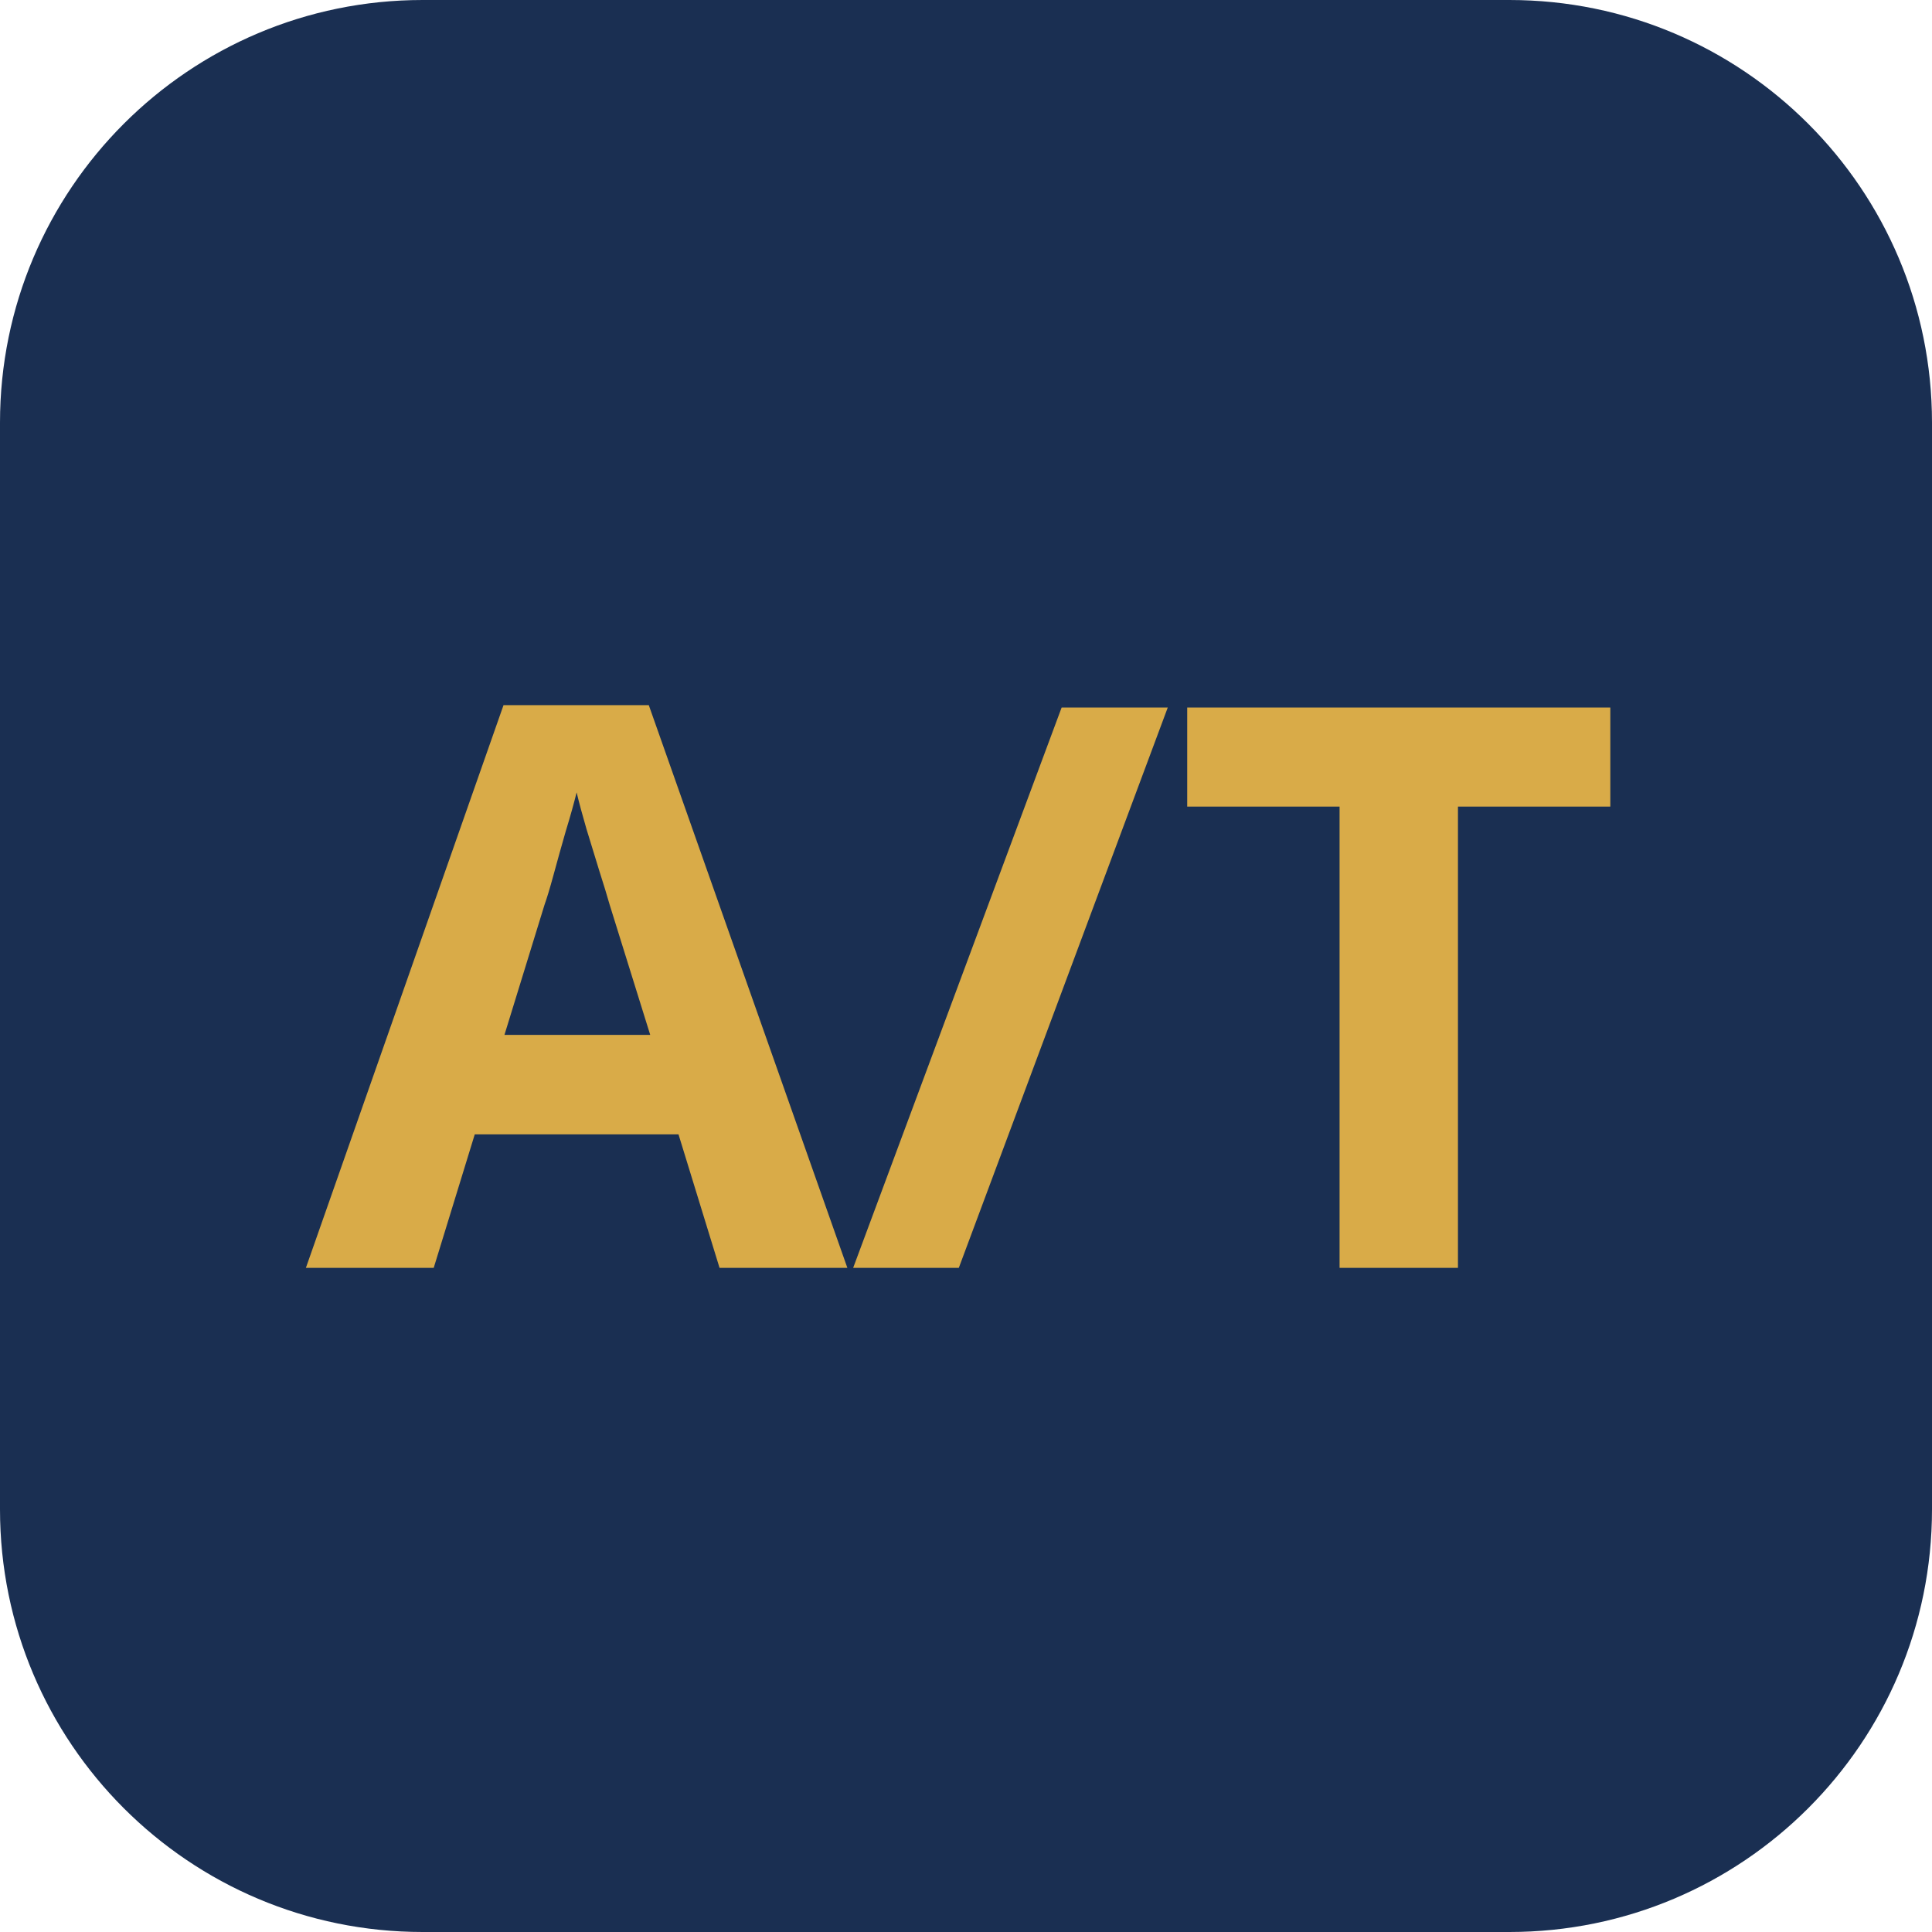
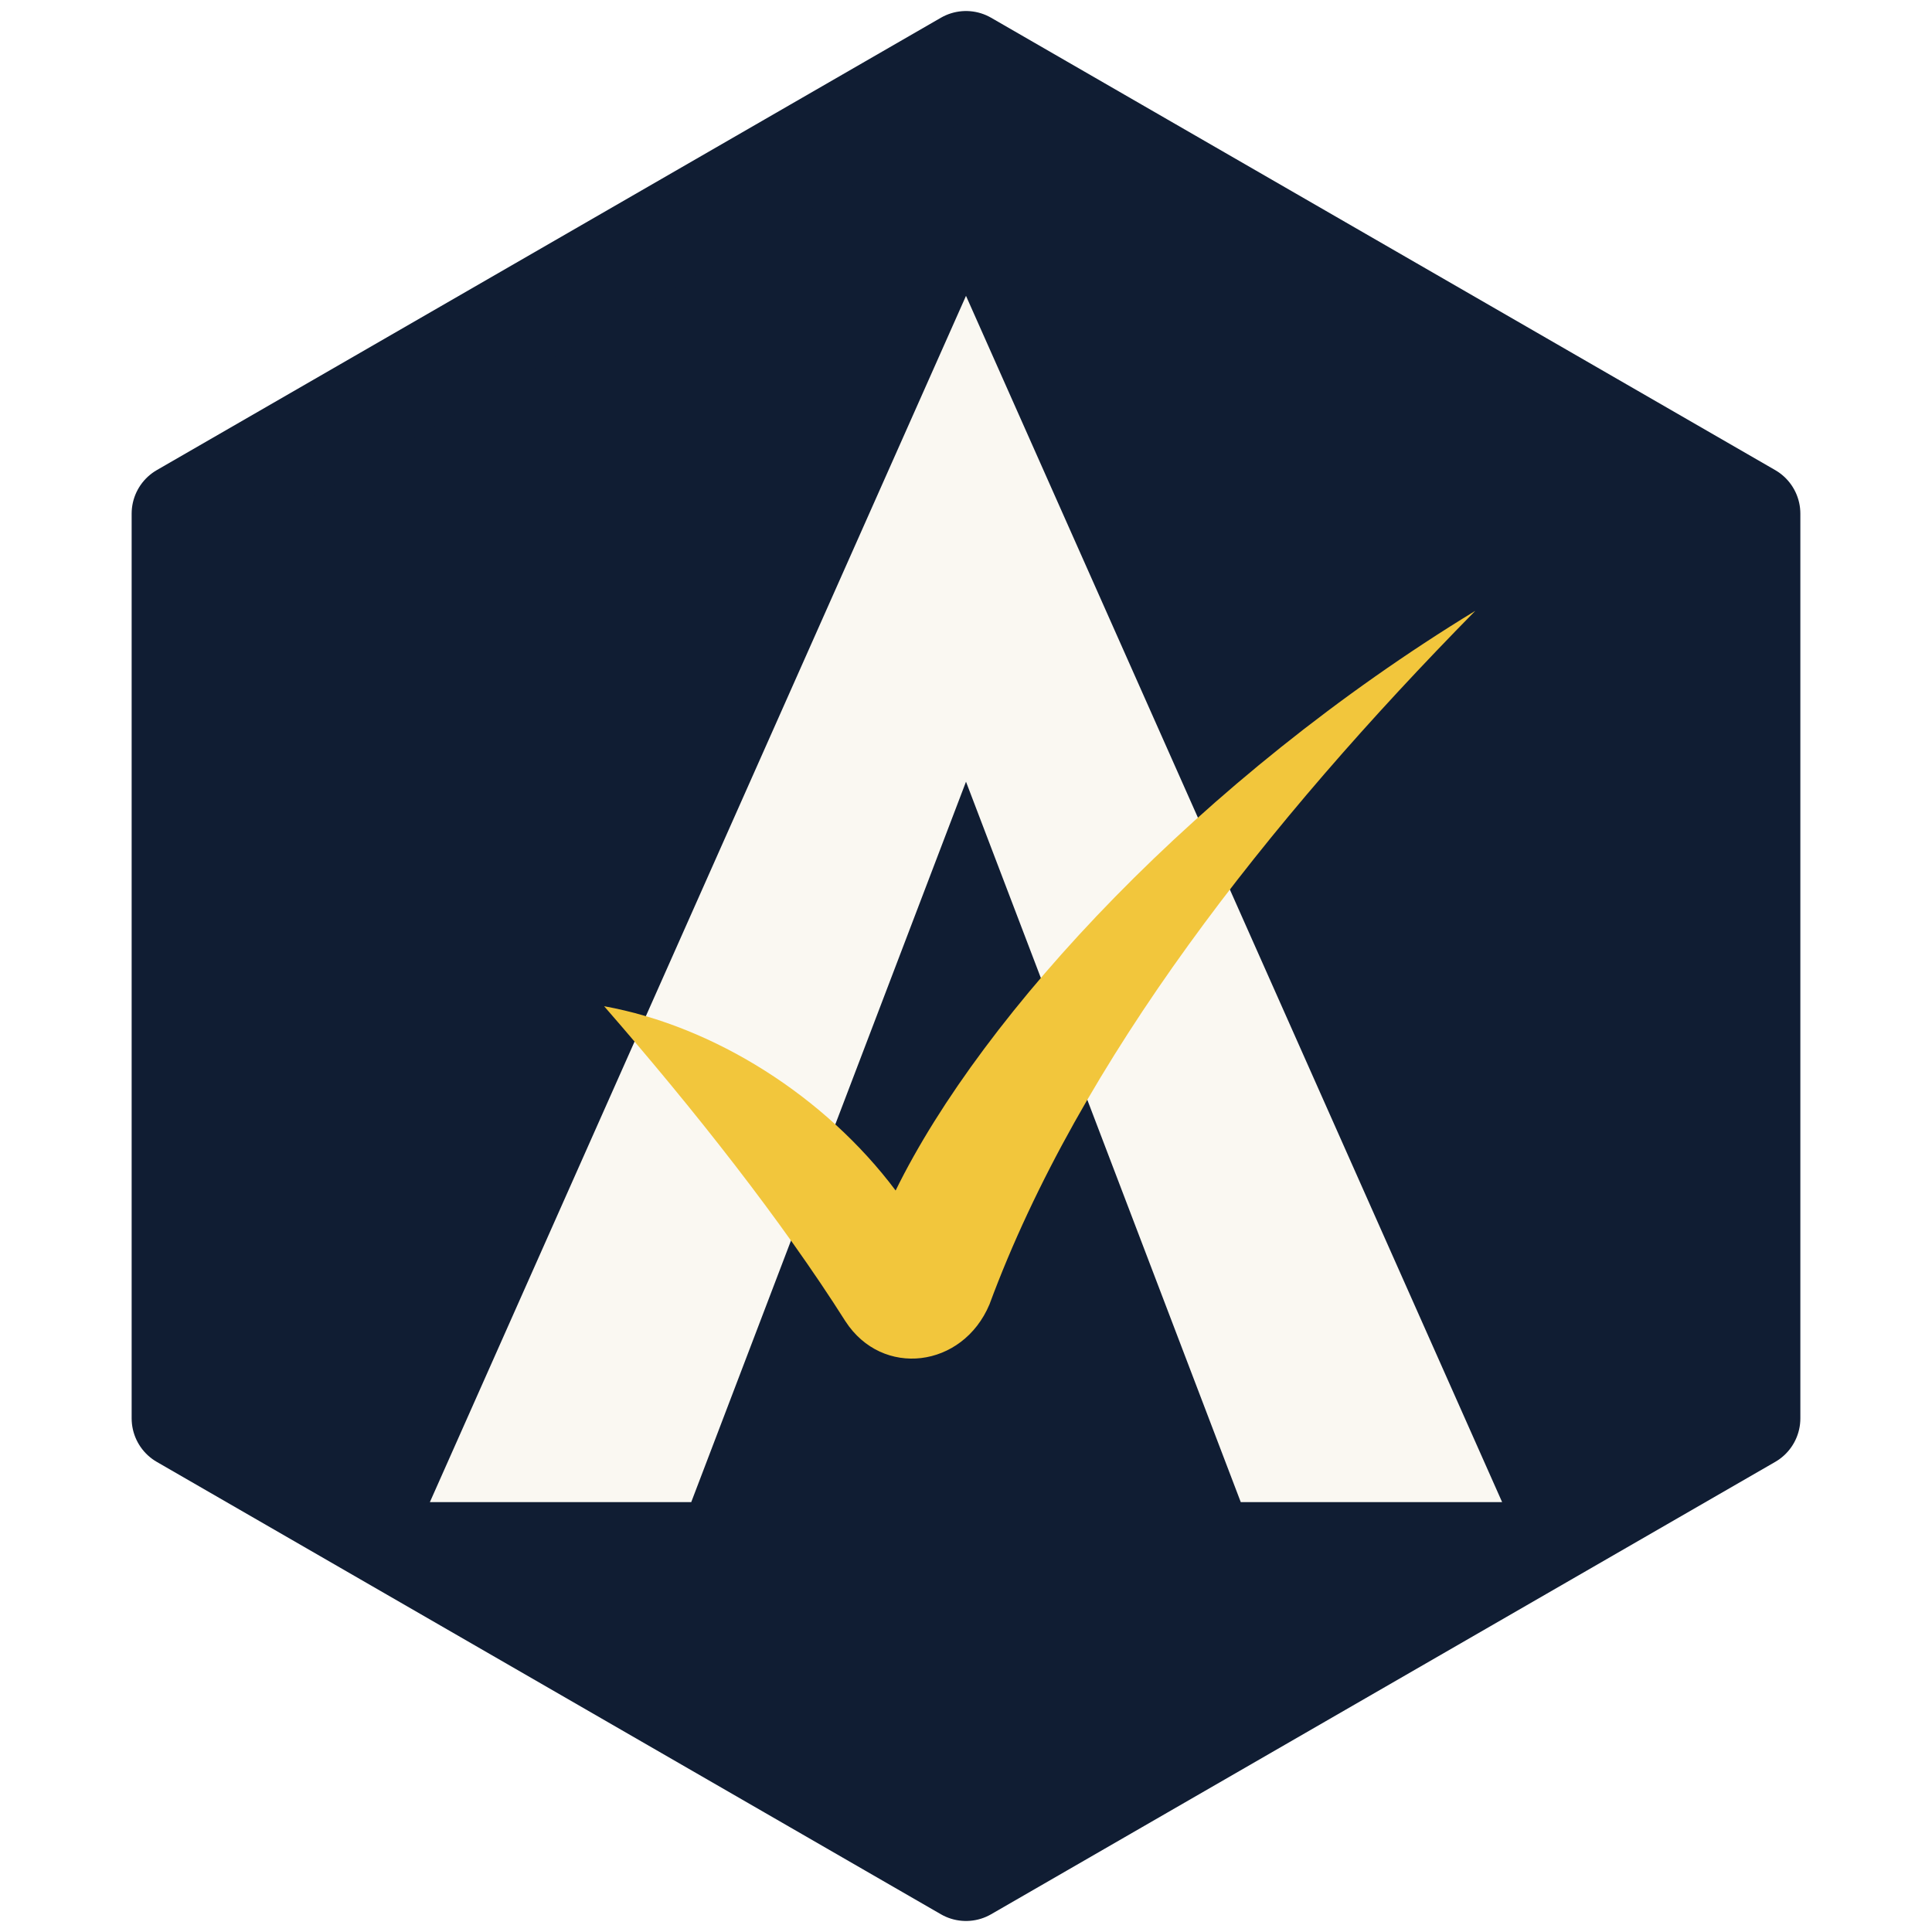
<svg xmlns="http://www.w3.org/2000/svg" viewBox="0 0 64 64">
-   <rect width="64" height="64" rx="14" fill="#1a2f52" />
-   <text x="32" y="42" font-family="Georgia, 'Bricolage Grotesque', sans-serif" font-size="26" font-weight="700" fill="#d9ab48" text-anchor="middle">A/T</text>
+   <style>.hx{fill:#101D33;stroke:#101D33}.gl{fill:#FAF8F2}@media (prefers-color-scheme:dark){.hx{fill:#FAF8F2;stroke:#FAF8F2}.gl{fill:#101D33}}</style>
+   <g transform="translate(-3.52 -3.52) scale(1.11)">
+     <path class="hx" d="M32 5 L55.4 18.5 V45.5 L32 59 L8.6 45.5 V18.5 Z" stroke-width="3" stroke-linejoin="round" />
+     <path class="gl" d="M32 12 L48 48 H16 Z M32 26.5 L40.2 48 H23.8 Z" fill-rule="evenodd" />
+     <path d="M21.2 33.2 C24.5 33.8 27.8 35.9 29.9 38.7 C32.5 33.4 39.0 26.4 47.2 21.4 C41.0 27.7 35.4 34.8 32.7 42.1 C31.9 44.0 29.5 44.3 28.4 42.6 C26.5 39.6 23.9 36.3 21.2 33.2 Z" fill="#F2C63C" />
+   </g>
</svg>
